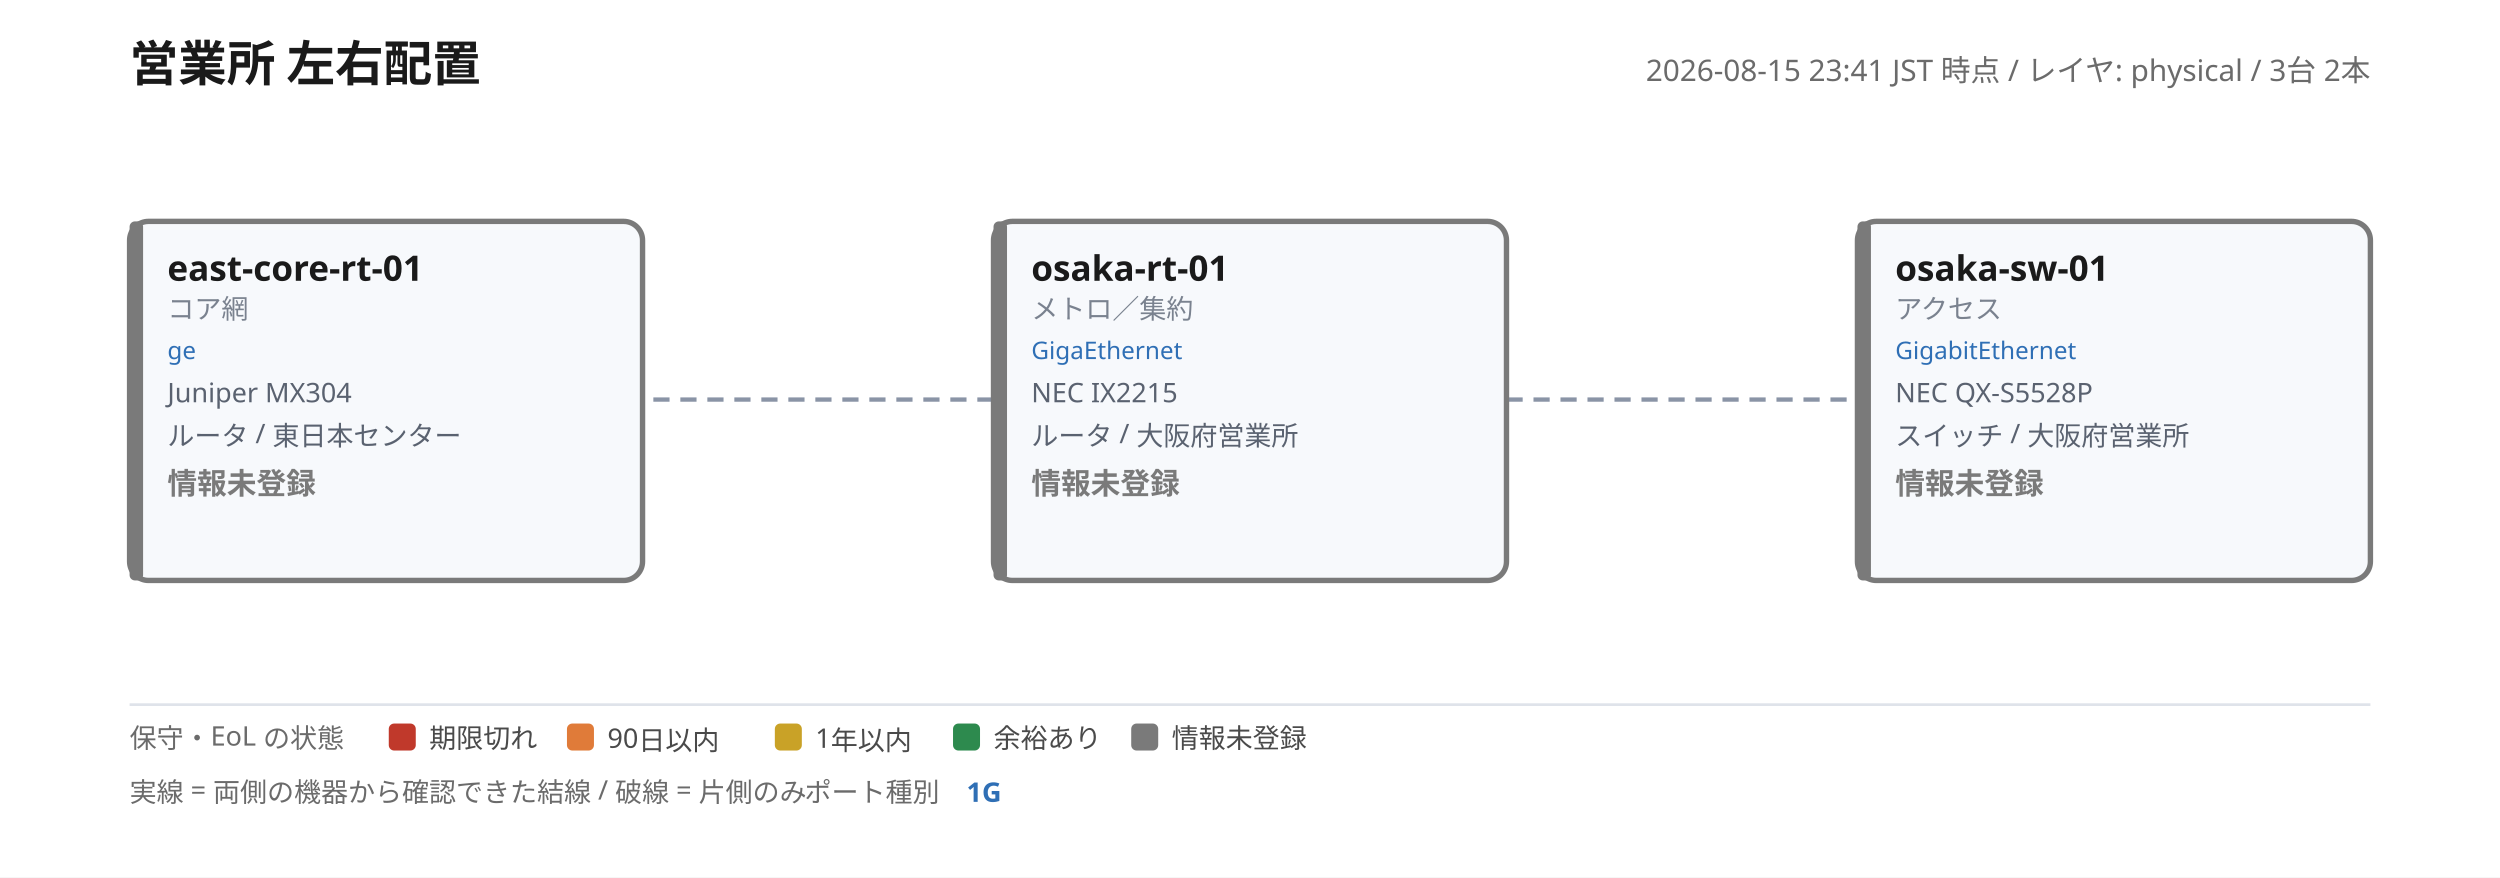
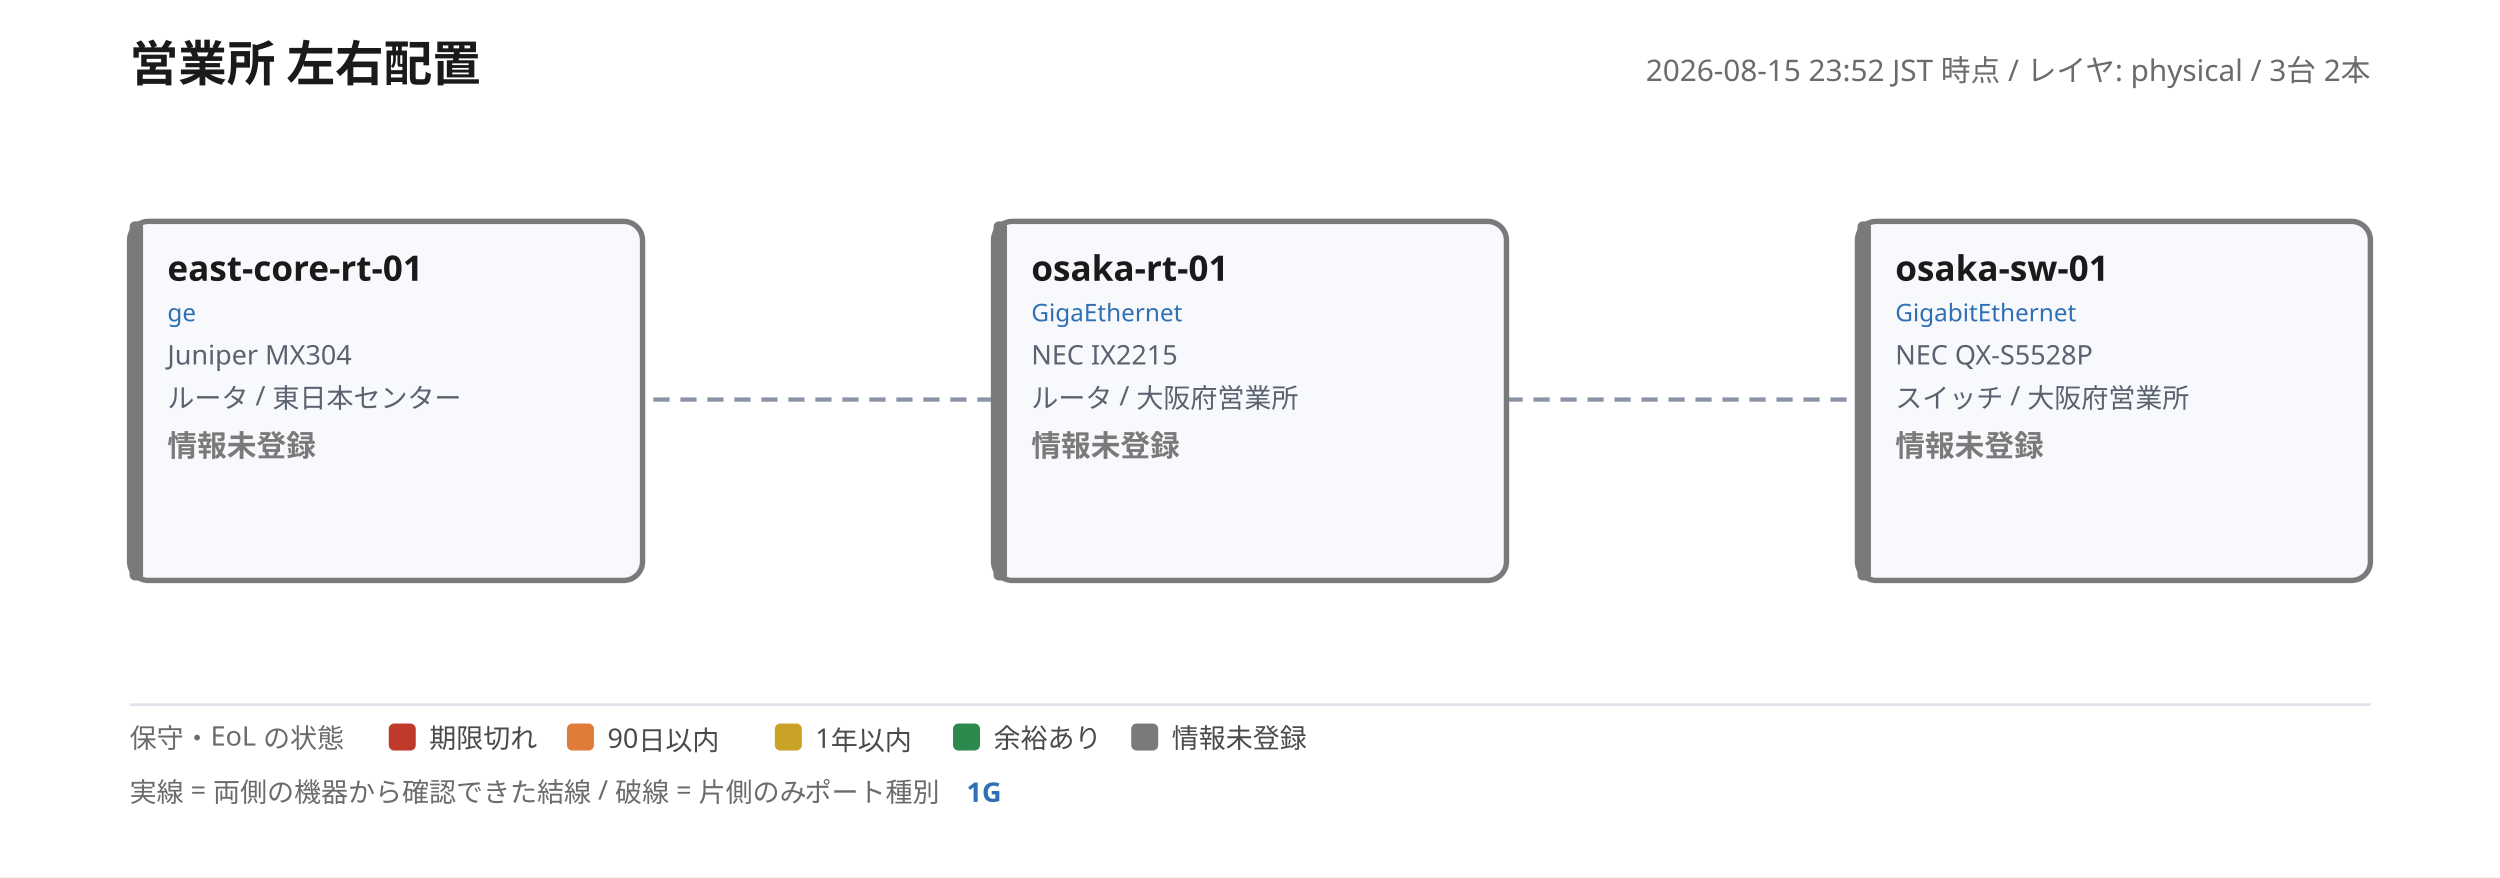
<svg xmlns="http://www.w3.org/2000/svg" width="926" height="325" viewBox="0 0 926 325" font-family="'Yu Gothic', 'Hiragino Kaku Gothic ProN', Meiryo, 'Noto Sans JP', sans-serif">
  <rect width="100%" height="100%" fill="#ffffff" />
  <text x="48" y="30" font-size="18" font-weight="700" fill="#1a1a1a">営業所 左右配置</text>
-   <text x="878" y="30" font-size="11" fill="#6b6b6b" text-anchor="end">2026-08-15 23:41 JST 時点 / レイヤ: physical / 3台 2本</text>
+   <text x="878" y="30" font-size="11" fill="#6b6b6b" text-anchor="end">2026-08-15 23:52 JST 時点 / レイヤ: physical / 3台 2本</text>
  <polyline points="368,148 238,148" fill="none" stroke="#8a94a6" stroke-width="1.6" stroke-dasharray="6 4" />
  <text class="port-label" x="358.0" y="138.5" font-size="10" fill="#2f6fb5" text-anchor="end" paint-order="stroke" stroke="#ffffff" stroke-width="3" />
  <text class="port-label" x="248.0" y="152.5" font-size="10" fill="#2f6fb5" text-anchor="start" paint-order="stroke" stroke="#ffffff" stroke-width="3" />
  <polyline points="558,148 688,148" fill="none" stroke="#8a94a6" stroke-width="1.6" stroke-dasharray="6 4" />
  <text class="port-label" x="568.0" y="152.5" font-size="10" fill="#2f6fb5" text-anchor="start" paint-order="stroke" stroke="#ffffff" stroke-width="3" />
  <text class="port-label" x="678.0" y="138.5" font-size="10" fill="#2f6fb5" text-anchor="end" paint-order="stroke" stroke="#ffffff" stroke-width="3" />
  <g>
    <rect x="48" y="82" width="190" height="133" rx="7" fill="#f7f9fc" stroke="#7a7a7a" stroke-width="2" />
    <rect x="48" y="82" width="5" height="133" rx="2" fill="#7a7a7a" />
    <text x="62" y="104" font-size="13" font-weight="700" fill="#1a1a1a">east-core-rt-01</text>
-     <text x="62" y="118" font-size="10" fill="#7a828f">コア網</text>
-     <text x="62" y="133" font-size="9">
+     <text x="62" y="119" font-size="9">
      <tspan fill="#2f6fb5">ge</tspan>
    </text>
-     <text x="62" y="149" font-size="10" fill="#5a6270">Juniper MX304</text>
-     <text x="62" y="165" font-size="10" fill="#5a6270">ルータ / 東日本センター</text>
-     <text x="62" y="183" font-size="11" font-weight="600" fill="#7a7a7a">情報未登録</text>
+     <text x="62" y="135" font-size="10" fill="#5a6270">Juniper MX304</text>
+     <text x="62" y="151" font-size="10" fill="#5a6270">ルータ / 東日本センター</text>
+     <text x="62" y="169" font-size="11" font-weight="600" fill="#7a7a7a">情報未登録</text>
  </g>
  <g>
    <rect x="368" y="82" width="190" height="133" rx="7" fill="#f7f9fc" stroke="#7a7a7a" stroke-width="2" />
    <rect x="368" y="82" width="5" height="133" rx="2" fill="#7a7a7a" />
    <text x="382" y="104" font-size="13" font-weight="700" fill="#1a1a1a">osaka-rt-01</text>
-     <text x="382" y="118" font-size="10" fill="#7a828f">メトロ／集約</text>
-     <text x="382" y="133" font-size="9">
+     <text x="382" y="119" font-size="9">
      <tspan fill="#2f6fb5">GigaEthernet</tspan>
    </text>
-     <text x="382" y="149" font-size="10" fill="#5a6270">NEC IX2215</text>
-     <text x="382" y="165" font-size="10" fill="#5a6270">ルータ / 大阪府営業所</text>
-     <text x="382" y="183" font-size="11" font-weight="600" fill="#7a7a7a">情報未登録</text>
+     <text x="382" y="135" font-size="10" fill="#5a6270">NEC IX2215</text>
+     <text x="382" y="151" font-size="10" fill="#5a6270">ルータ / 大阪府営業所</text>
+     <text x="382" y="169" font-size="11" font-weight="600" fill="#7a7a7a">情報未登録</text>
  </g>
  <g>
    <rect x="688" y="82" width="190" height="133" rx="7" fill="#f7f9fc" stroke="#7a7a7a" stroke-width="2" />
    <rect x="688" y="82" width="5" height="133" rx="2" fill="#7a7a7a" />
    <text x="702" y="104" font-size="13" font-weight="700" fill="#1a1a1a">osaka-sw-01</text>
-     <text x="702" y="118" font-size="10" fill="#7a828f">アクセス</text>
-     <text x="702" y="133" font-size="9">
+     <text x="702" y="119" font-size="9">
      <tspan fill="#2f6fb5">GigabitEthernet</tspan>
    </text>
-     <text x="702" y="149" font-size="10" fill="#5a6270">NEC QX-S5528P</text>
-     <text x="702" y="165" font-size="10" fill="#5a6270">スイッチ / 大阪府営業所</text>
-     <text x="702" y="183" font-size="11" font-weight="600" fill="#7a7a7a">情報未登録</text>
+     <text x="702" y="135" font-size="10" fill="#5a6270">NEC QX-S5528P</text>
+     <text x="702" y="151" font-size="10" fill="#5a6270">スイッチ / 大阪府営業所</text>
+     <text x="702" y="169" font-size="11" font-weight="600" fill="#7a7a7a">情報未登録</text>
  </g>
  <line x1="48" y1="261" x2="878" y2="261" stroke="#dfe3ea" stroke-width="1" />
  <text x="48" y="277" font-size="10" fill="#6b6b6b">保守・EoL の状態</text>
  <rect x="144" y="268" width="10" height="10" rx="2" fill="#c0392b" />
  <text x="159" y="277" font-size="10" fill="#4a4a4a">期限切れ</text>
  <rect x="210" y="268" width="10" height="10" rx="2" fill="#e07b39" />
  <text x="225" y="277" font-size="10" fill="#4a4a4a">90日以内</text>
  <rect x="287" y="268" width="10" height="10" rx="2" fill="#c9a227" />
  <text x="302" y="277" font-size="10" fill="#4a4a4a">1年以内</text>
  <rect x="353" y="268" width="10" height="10" rx="2" fill="#2d8a4e" />
  <text x="368" y="277" font-size="10" fill="#4a4a4a">余裕あり</text>
  <rect x="419" y="268" width="10" height="10" rx="2" fill="#7a7a7a" />
  <text x="434" y="277" font-size="10" fill="#4a4a4a">情報未登録</text>
  <text x="48" y="297" font-size="10" fill="#6b6b6b">実線 = 両側の機器から確認できた結線 / 破線 = 片側のみ</text>
  <text x="298" y="297" font-size="10" fill="#6b6b6b">ポート種別</text>
  <text x="358" y="297" font-size="10" fill="#2f6fb5" font-weight="700">1G</text>
</svg>
